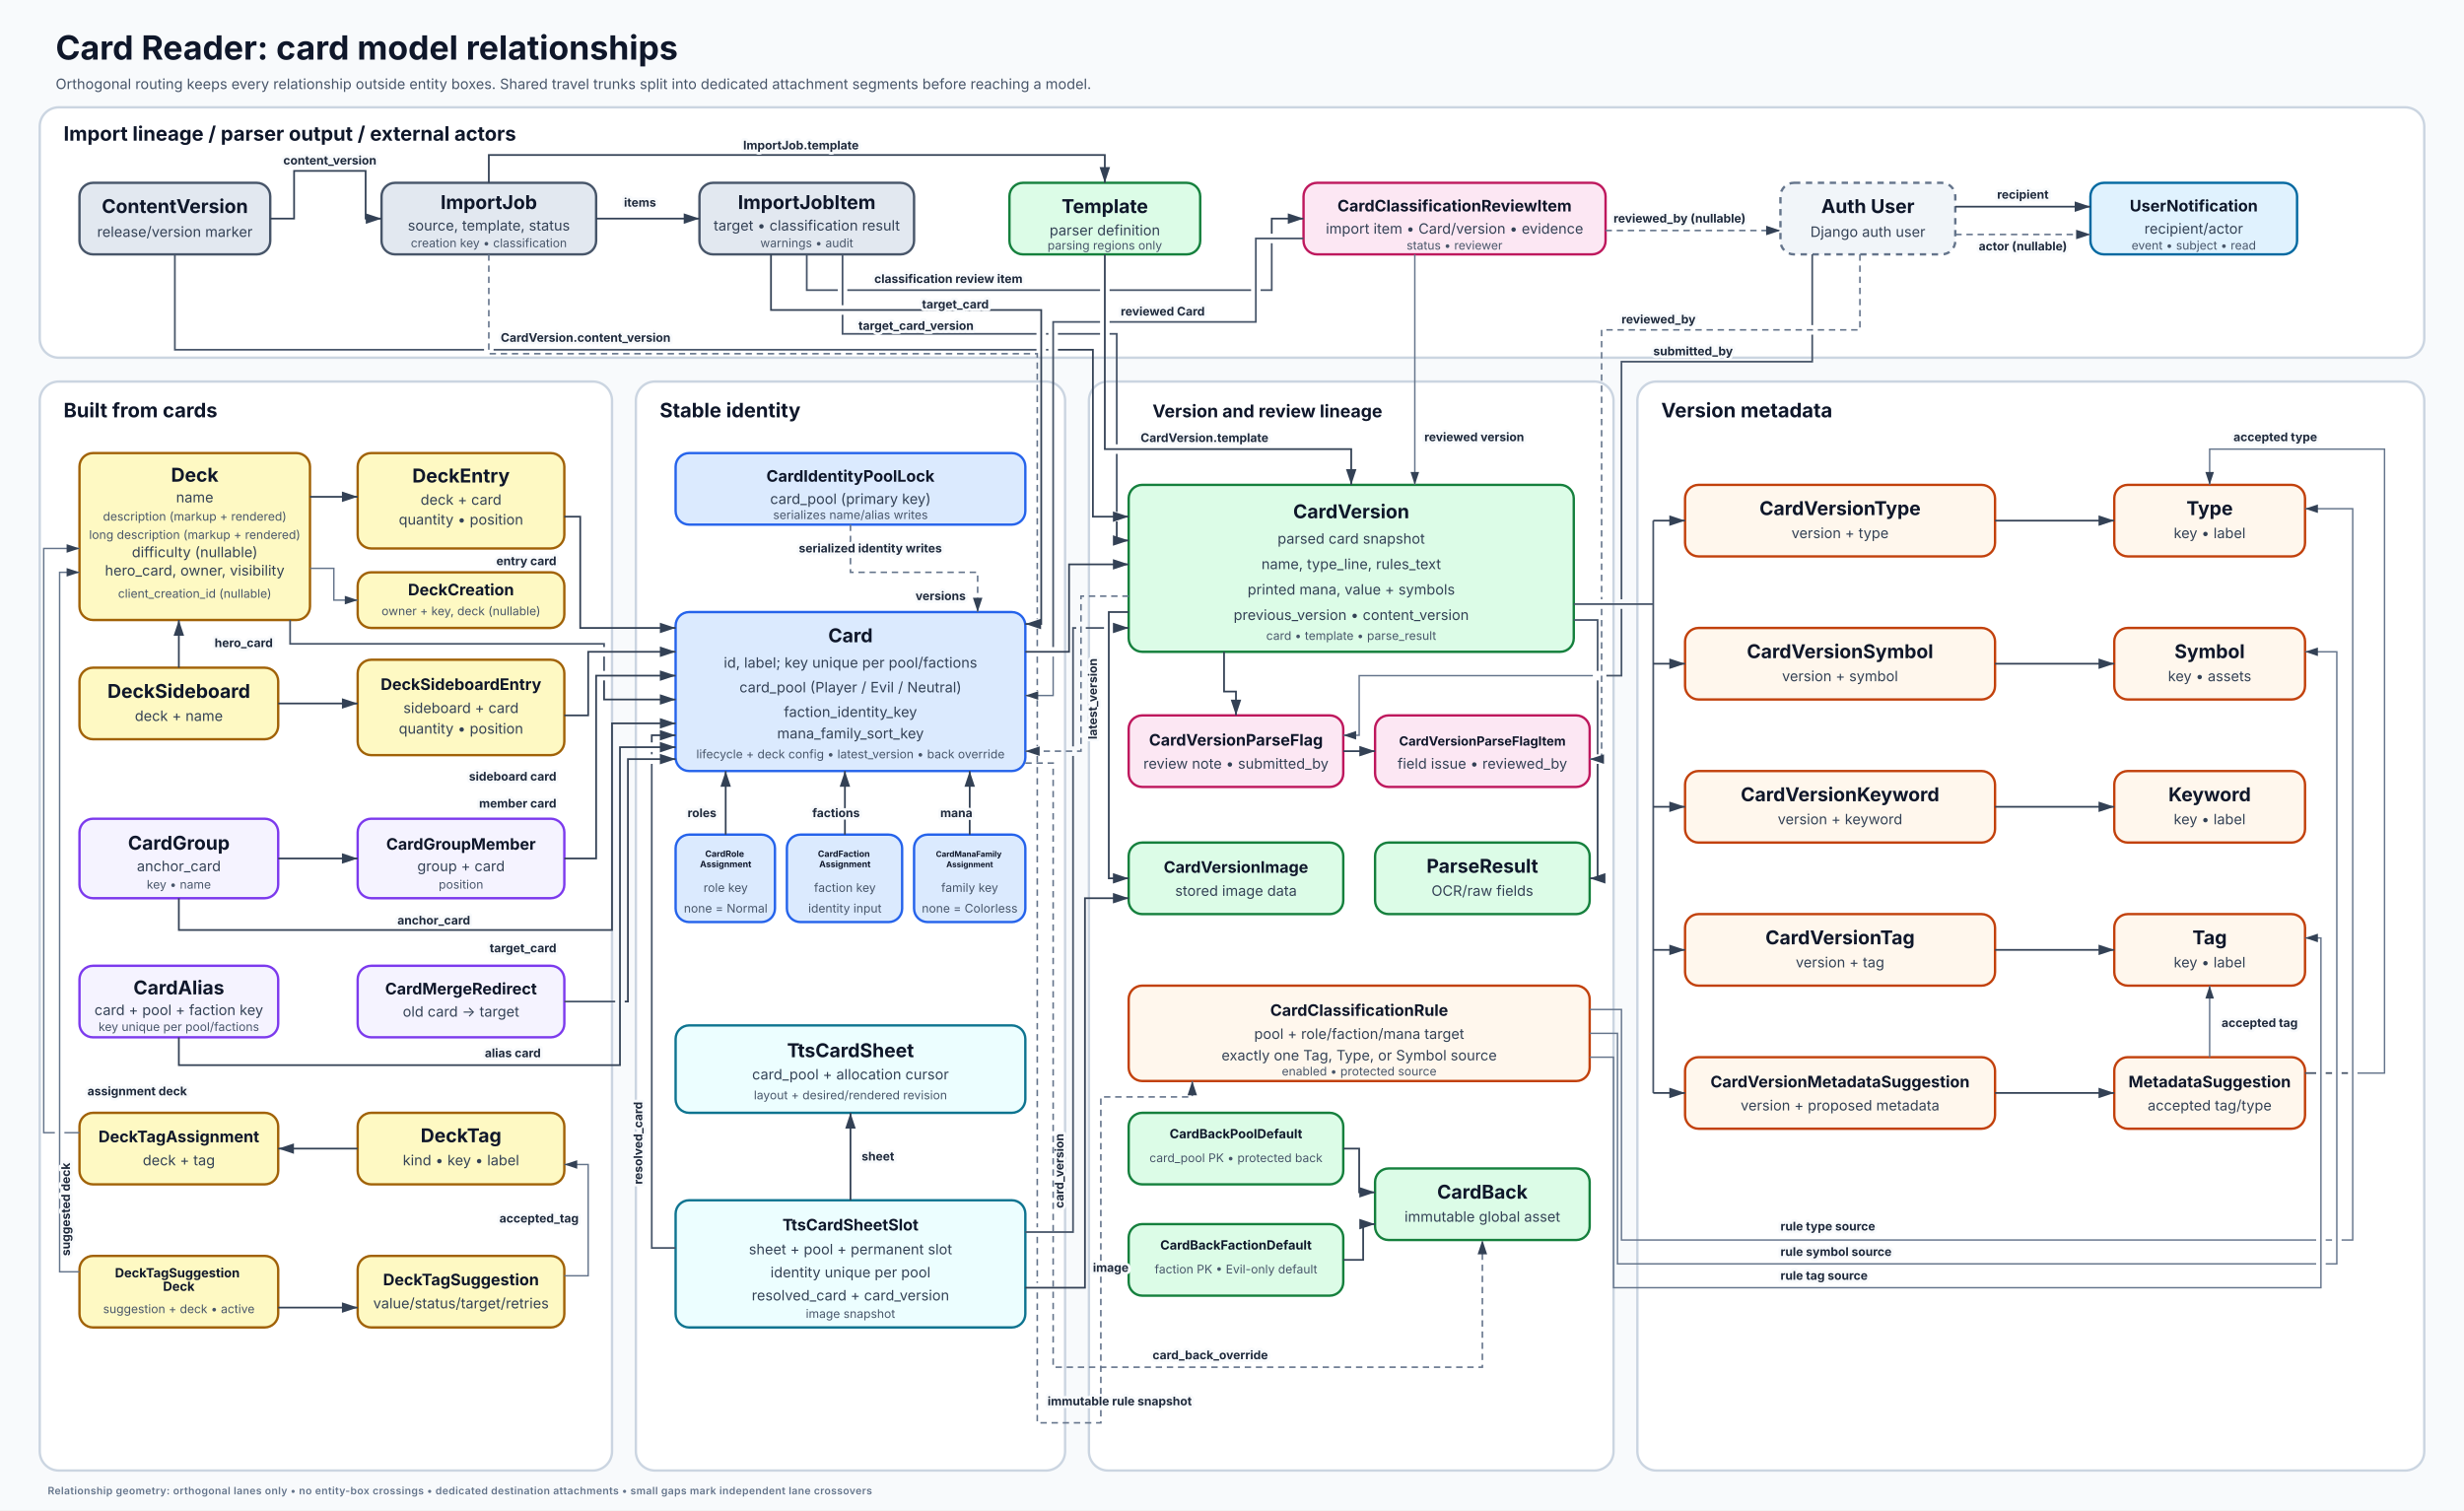
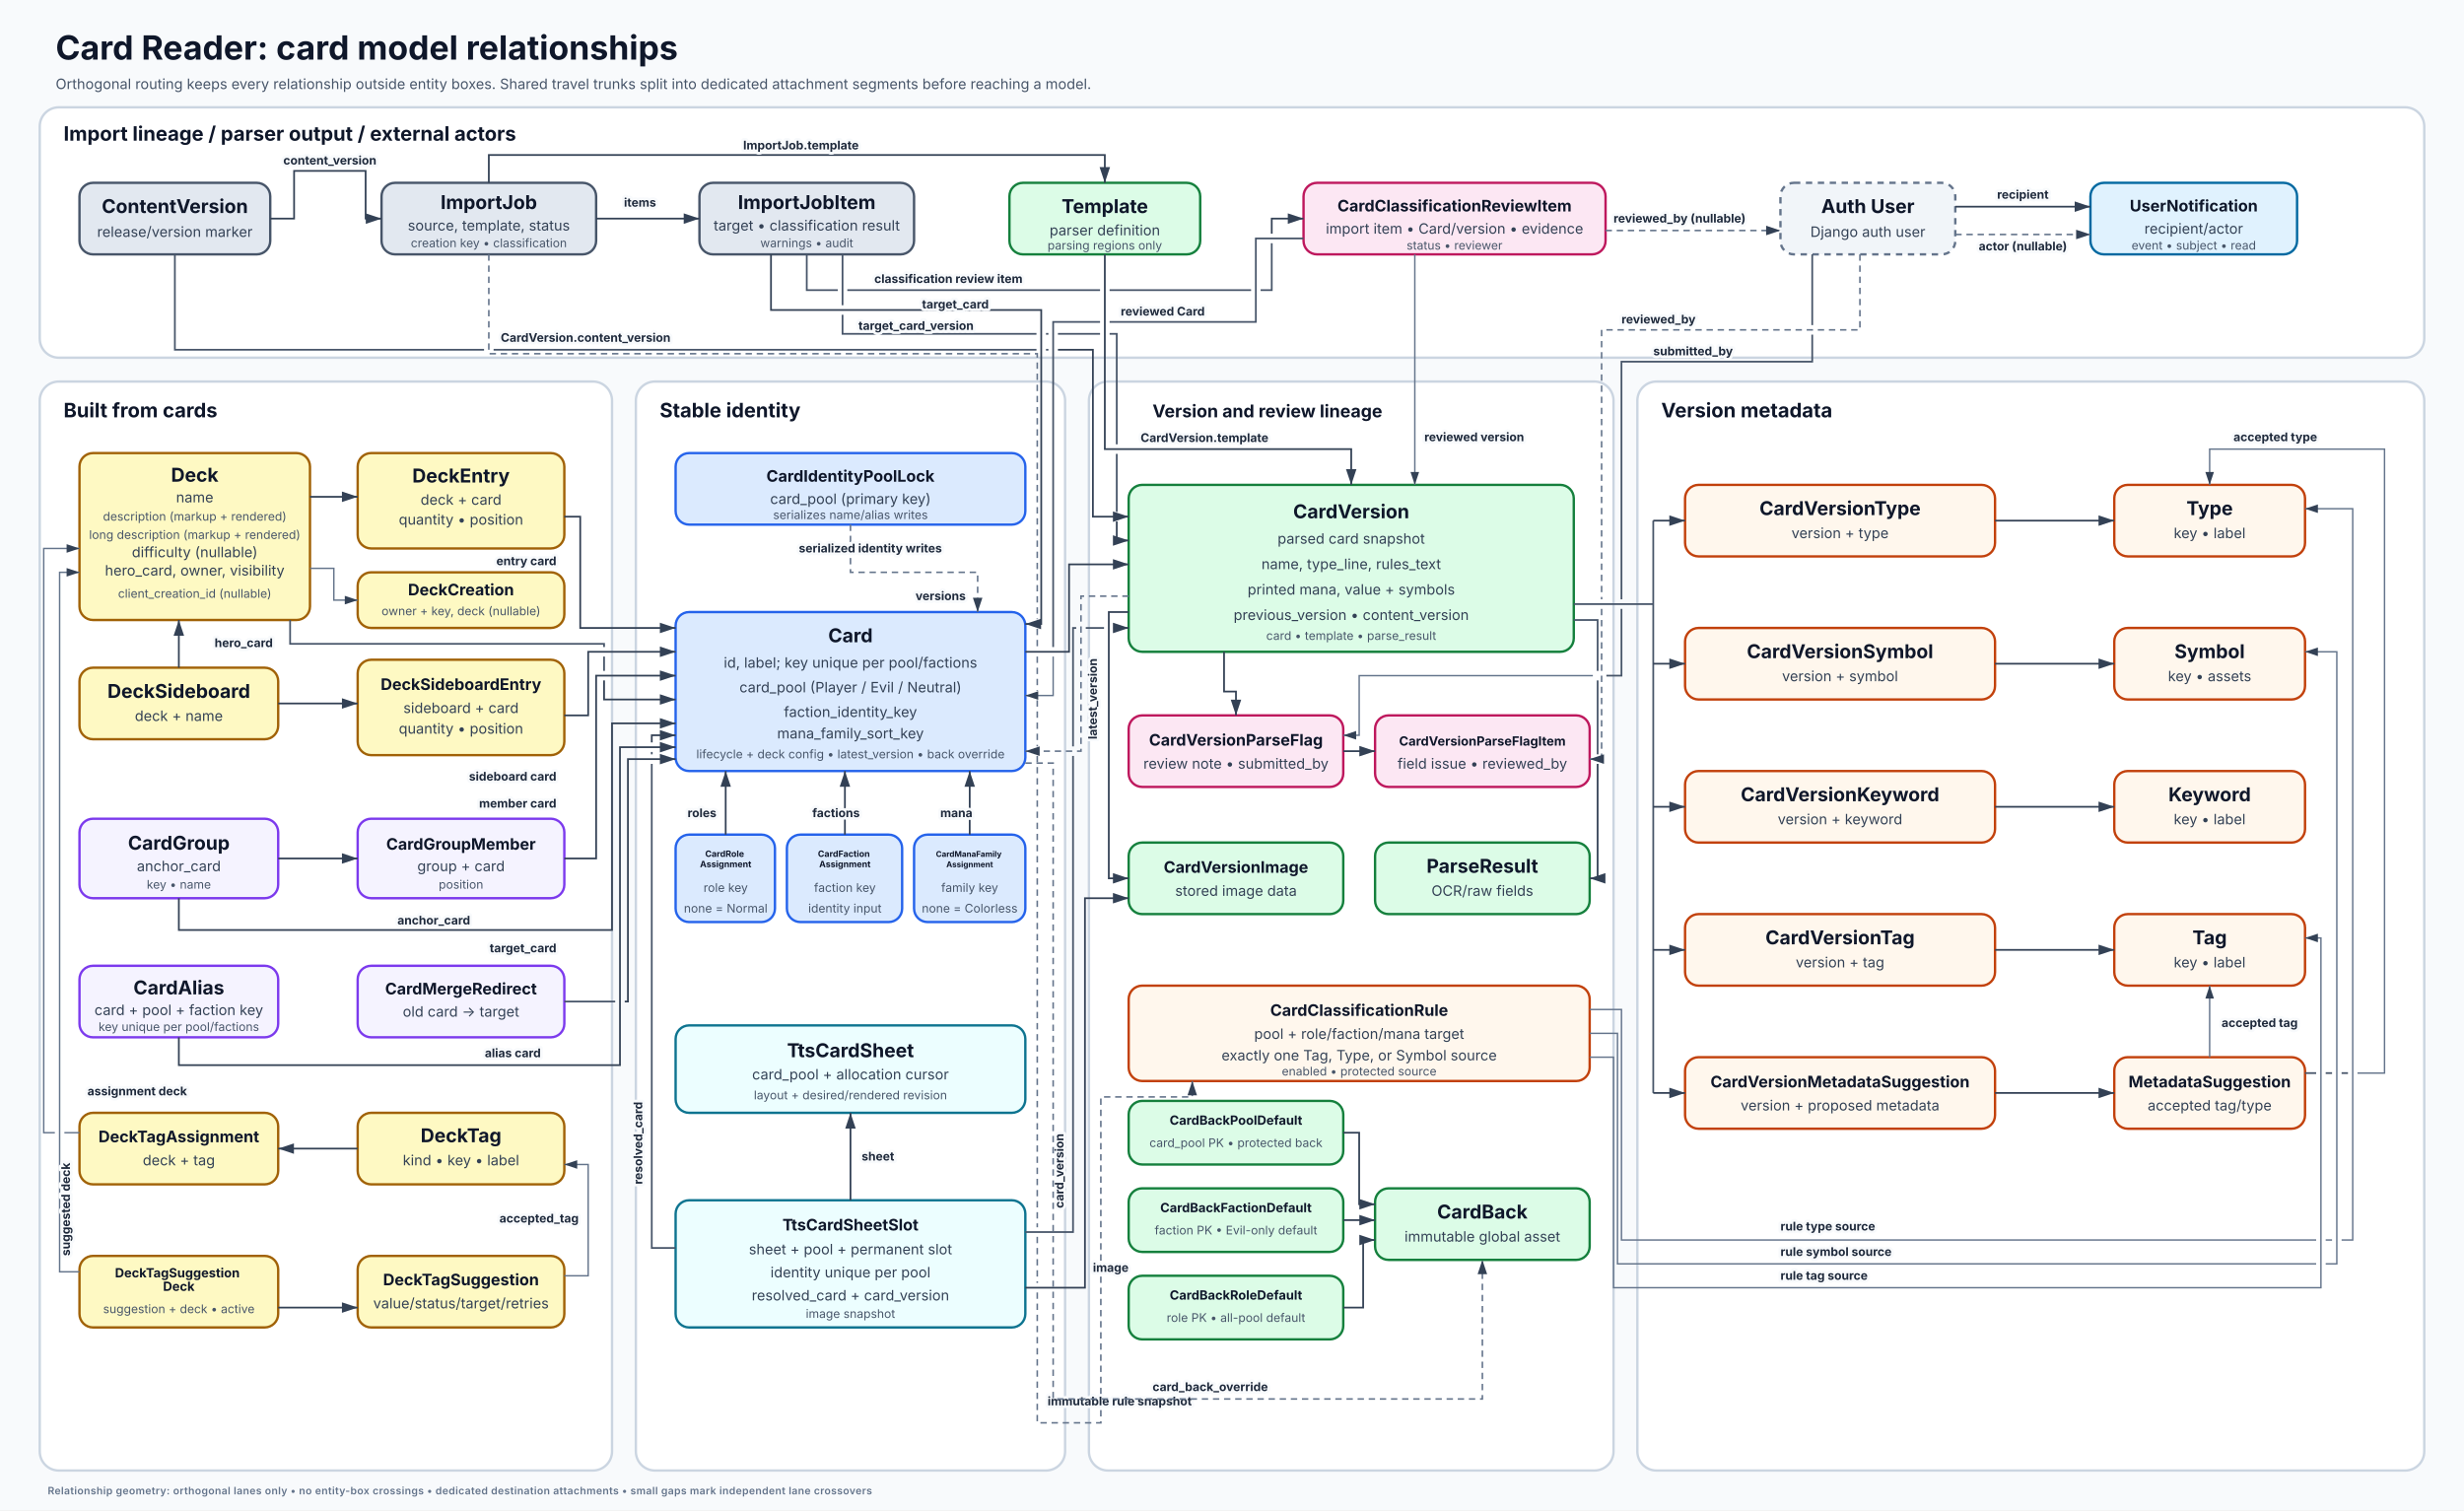
<svg xmlns="http://www.w3.org/2000/svg" width="3100" height="1900" viewBox="0 0 3100 1900" role="img" aria-labelledby="title desc">
  <defs>
    <marker id="arrow" markerWidth="10" markerHeight="10" refX="9" refY="3" orient="auto" markerUnits="strokeWidth">
      <path d="M0 0 L0 6 L9 3 Z" fill="#334155" />
    </marker>
    <style>
      .bg { fill: #f8fafc; }
      .band { fill: #ffffff; stroke: #cbd5e1; stroke-width: 3; rx: 24; }
      .band-title { font: 700 25px Inter, Arial, sans-serif; fill: #0f172a; }
      .band-title-tight { font: 700 22px Inter, Arial, sans-serif; fill: #0f172a; }
      .box { stroke-width: 3; rx: 17; }
      .card { fill: #dbeafe; stroke: #2563eb; }
      .left { fill: #fef9c3; stroke: #a16207; }
      .group { fill: #f5f3ff; stroke: #7c3aed; }
      .version { fill: #dcfce7; stroke: #15803d; }
      .meta { fill: #fff7ed; stroke: #c2410c; }
      .import { fill: #e2e8f0; stroke: #475569; }
      .review { fill: #fce7f3; stroke: #be185d; }
      .external { fill: #f1f5f9; stroke: #64748b; stroke-dasharray: 8 7; }
      .notify { fill: #e0f2fe; stroke: #0369a1; }
      .tts { fill: #ecfeff; stroke: #0e7490; }
      .title { font: 700 24px Inter, Arial, sans-serif; fill: #0f172a; text-anchor: middle; }
      .title-small { font: 700 20px Inter, Arial, sans-serif; fill: #0f172a; text-anchor: middle; }
      .title-tight { font: 700 16px Inter, Arial, sans-serif; fill: #0f172a; text-anchor: middle; }
      .model-name { font: 700 11px Inter, Arial, sans-serif; fill: #0f172a; text-anchor: middle; }
      .model-name-small { font: 700 10px Inter, Arial, sans-serif; fill: #0f172a; text-anchor: middle; }
      .field { font: 18px Inter, Arial, sans-serif; fill: #334155; text-anchor: middle; }
      .small { font: 15px Inter, Arial, sans-serif; fill: #475569; text-anchor: middle; }
      .line { stroke: #334155; stroke-width: 2.2; fill: none; stroke-linejoin: miter; marker-end: url(#arrow); }
      .thin { stroke: #64748b; stroke-width: 1.8; fill: none; stroke-linejoin: miter; marker-end: url(#arrow); }
      .thin-travel { stroke: #64748b; stroke-width: 1.8; fill: none; stroke-linejoin: miter; }
      .soft { stroke: #64748b; stroke-width: 2; fill: none; stroke-dasharray: 8 6; stroke-linejoin: miter; marker-end: url(#arrow); }
      .soft-travel { stroke: #64748b; stroke-width: 2; fill: none; stroke-dasharray: 8 6; stroke-linejoin: miter; }
      .bus { stroke: #475569; stroke-width: 2.2; fill: none; stroke-linejoin: miter; }
      .label { font: 700 15px Inter, Arial, sans-serif; fill: #1e293b; paint-order: stroke; stroke: #f8fafc; stroke-width: 7; stroke-linejoin: round; }
      .port-label { text-anchor: end; }
      .lane-note { font: 600 13px Inter, Arial, sans-serif; fill: #64748b; letter-spacing: .03em; }
    </style>
  </defs>
  <rect class="bg" width="3100" height="1900" />
  <text x="70" y="75" style="font: 700 42px Inter, Arial, sans-serif; fill: #0f172a;">Card Reader: card model relationships</text>
  <text x="70" y="112" style="font: 18px Inter, Arial, sans-serif; fill: #475569;">Orthogonal routing keeps every relationship outside entity boxes. Shared travel trunks split into dedicated attachment segments before reaching a model.</text>
  <rect class="band" x="50" y="135" width="3000" height="315" />
  <text class="band-title" x="80" y="177">Import lineage / parser output / external actors</text>
  <rect class="band" x="50" y="480" width="720" height="1370" />
  <text class="band-title" x="80" y="525">Built from cards</text>
  <rect class="band" x="800" y="480" width="540" height="1370" />
  <text class="band-title" x="830" y="525">Stable identity</text>
  <rect class="band" x="1370" y="480" width="660" height="1370" />
  <text class="band-title-tight" x="1450" y="525">Version and review lineage</text>
  <rect class="band" x="2060" y="480" width="990" height="1370" />
  <text class="band-title" x="2090" y="525">Version metadata</text>
  <rect class="box import" x="100" y="230" width="240" height="90" />
  <text class="title" x="220" y="268">ContentVersion</text>
  <text class="field" x="220" y="298">release/version marker</text>
  <rect class="box import" x="480" y="230" width="270" height="90" />
  <text class="title" x="615" y="263">ImportJob</text>
  <text class="field" x="615" y="290">source, template, status</text>
  <text class="small" x="615" y="311">creation key • classification</text>
  <rect class="box import" x="880" y="230" width="270" height="90" />
  <text class="title" x="1015" y="263">ImportJobItem</text>
  <text class="field" x="1015" y="290">target • classification result</text>
  <text class="small" x="1015" y="311">warnings • audit</text>
  <rect class="box version" x="1270" y="230" width="240" height="90" />
  <text class="title" x="1390" y="268">Template</text>
  <text class="field" x="1390" y="296">parser definition</text>
  <text class="small" x="1390" y="314">parsing regions only</text>
  <rect class="box review" x="1640" y="230" width="380" height="90" />
  <text class="title-small" x="1830" y="266">CardClassificationReviewItem</text>
  <text class="field" x="1830" y="294">import item • Card/version • evidence</text>
  <text class="small" x="1830" y="314">status • reviewer</text>
  <rect class="box external" x="2240" y="230" width="220" height="90" />
  <text class="title" x="2350" y="268">Auth User</text>
  <text class="field" x="2350" y="298">Django auth user</text>
  <rect class="box notify" x="2630" y="230" width="260" height="90" />
  <text class="title-small" x="2760" y="266">UserNotification</text>
  <text class="field" x="2760" y="294">recipient/actor</text>
  <text class="small" x="2760" y="314">event • subject • read</text>
  <rect class="box left" x="100" y="570" width="290" height="210" />
  <text class="title" x="245" y="606">Deck</text>
  <text class="field" x="245" y="632">name</text>
  <text class="small" x="245" y="655">description (markup + rendered)</text>
  <text class="small" x="245" y="678">long description (markup + rendered)</text>
  <text class="field" x="245" y="701">difficulty (nullable)</text>
  <text class="field" x="245" y="724">hero_card, owner, visibility</text>
  <text class="small" x="245" y="752">client_creation_id (nullable)</text>
  <rect class="box left" x="450" y="570" width="260" height="120" />
  <text class="title" x="580" y="607">DeckEntry</text>
  <text class="field" x="580" y="635">deck + card</text>
  <text class="field" x="580" y="660">quantity • position</text>
  <rect class="box left" x="450" y="720" width="260" height="70" />
  <text class="title-small" x="580" y="749">DeckCreation</text>
  <text class="small" x="580" y="774">owner + key, deck (nullable)</text>
  <rect class="box left" x="100" y="840" width="250" height="90" />
  <text class="title" x="225" y="878">DeckSideboard</text>
  <text class="field" x="225" y="907">deck + name</text>
  <rect class="box left" x="450" y="830" width="260" height="120" />
  <text class="title-small" x="580" y="868">DeckSideboardEntry</text>
  <text class="field" x="580" y="897">sideboard + card</text>
  <text class="field" x="580" y="923">quantity • position</text>
  <rect class="box group" x="100" y="1030" width="250" height="100" />
  <text class="title" x="225" y="1069">CardGroup</text>
  <text class="field" x="225" y="1096">anchor_card</text>
  <text class="small" x="225" y="1118">key • name</text>
  <rect class="box group" x="450" y="1030" width="260" height="100" />
  <text class="title-small" x="580" y="1069">CardGroupMember</text>
  <text class="field" x="580" y="1096">group + card</text>
  <text class="small" x="580" y="1118">position</text>
  <rect class="box group" x="100" y="1215" width="250" height="90" />
  <text class="title" x="225" y="1251">CardAlias</text>
  <text class="field" x="225" y="1277">card + pool + faction key</text>
  <text class="small" x="225" y="1297">key unique per pool/factions</text>
  <rect class="box group" x="450" y="1215" width="260" height="90" />
  <text class="title-small" x="580" y="1251">CardMergeRedirect</text>
  <text class="field" x="580" y="1279">old card → target</text>
  <rect class="box left" x="100" y="1400" width="250" height="90" />
  <text class="title-small" x="225" y="1437">DeckTagAssignment</text>
  <text class="field" x="225" y="1466">deck + tag</text>
  <rect class="box left" x="450" y="1400" width="260" height="90" />
  <text class="title" x="580" y="1437">DeckTag</text>
  <text class="field" x="580" y="1466">kind • key • label</text>
  <rect class="box left" x="100" y="1580" width="250" height="90" />
  <text class="title-tight" x="225" y="1607">
    <tspan x="225">DeckTagSuggestion</tspan>
    <tspan x="225" dy="17">Deck</tspan>
  </text>
  <text class="small" x="225" y="1652">suggestion + deck • active</text>
  <rect class="box left" x="450" y="1580" width="260" height="90" />
  <text class="title-small" x="580" y="1617">DeckTagSuggestion</text>
  <text class="field" x="580" y="1646">value/status/target/retries</text>
  <rect class="box card" x="850" y="570" width="440" height="90" />
  <text class="title-small" x="1070" y="606">CardIdentityPoolLock</text>
  <text class="field" x="1070" y="634">card_pool (primary key)</text>
  <text class="small" x="1070" y="653">serializes name/alias writes</text>
  <rect class="box card" x="850" y="770" width="440" height="200" />
  <text class="title" x="1070" y="808">Card</text>
  <text class="field" x="1070" y="840">id, label; key unique per pool/factions</text>
  <text class="field" x="1070" y="871">card_pool (Player / Evil / Neutral)</text>
  <text class="field" x="1070" y="902">faction_identity_key</text>
  <text class="field" x="1070" y="929">mana_family_sort_key</text>
  <text class="small" x="1070" y="954">lifecycle + deck config • latest_version • back override</text>
  <rect class="box card" x="850" y="1050" width="125" height="110" />
  <text class="model-name" x="913" y="1078">
    <tspan x="913">CardRole</tspan>
    <tspan x="913" dy="13">Assignment</tspan>
  </text>
  <text class="small" x="913" y="1122">role key</text>
  <text class="small" x="913" y="1148">none = Normal</text>
  <rect class="box card" x="990" y="1050" width="145" height="110" />
  <text class="model-name" x="1063" y="1078">
    <tspan x="1063">CardFaction</tspan>
    <tspan x="1063" dy="13">Assignment</tspan>
  </text>
  <text class="small" x="1063" y="1122">faction key</text>
  <text class="small" x="1063" y="1148">identity input</text>
  <rect class="box card" x="1150" y="1050" width="140" height="110" />
  <text class="model-name-small" x="1220" y="1078">
    <tspan x="1220">CardManaFamily</tspan>
    <tspan x="1220" dy="13">Assignment</tspan>
  </text>
  <text class="small" x="1220" y="1122">family key</text>
  <text class="small" x="1220" y="1148">none = Colorless</text>
  <rect class="box tts" x="850" y="1290" width="440" height="110" />
  <text class="title" x="1070" y="1330">TtsCardSheet</text>
  <text class="field" x="1070" y="1358">card_pool + allocation cursor</text>
  <text class="small" x="1070" y="1383">layout + desired/rendered revision</text>
  <rect class="box tts" x="850" y="1510" width="440" height="160" />
  <text class="title-small" x="1070" y="1548">TtsCardSheetSlot</text>
  <text class="field" x="1070" y="1578">sheet + pool + permanent slot</text>
  <text class="field" x="1070" y="1607">identity unique per pool</text>
  <text class="field" x="1070" y="1636">resolved_card + card_version</text>
  <text class="small" x="1070" y="1658">image snapshot</text>
  <rect class="box version" x="1420" y="610" width="560" height="210" />
  <text class="title" x="1700" y="652">CardVersion</text>
  <text class="field" x="1700" y="684">parsed card snapshot</text>
  <text class="field" x="1700" y="716">name, type_line, rules_text</text>
  <text class="field" x="1700" y="748">printed mana, value + symbols</text>
  <text class="field" x="1700" y="780">previous_version • content_version</text>
  <text class="small" x="1700" y="805">card • template • parse_result</text>
  <rect class="box review" x="1420" y="900" width="270" height="90" />
  <text class="title-small" x="1555" y="938">CardVersionParseFlag</text>
  <text class="field" x="1555" y="967">review note • submitted_by</text>
  <rect class="box review" x="1730" y="900" width="270" height="90" />
  <text class="title-tight" x="1865" y="938">CardVersionParseFlagItem</text>
  <text class="field" x="1865" y="967">field issue • reviewed_by</text>
  <rect class="box version" x="1420" y="1060" width="270" height="90" />
  <text class="title-small" x="1555" y="1098">CardVersionImage</text>
  <text class="field" x="1555" y="1127">stored image data</text>
  <rect class="box version" x="1730" y="1060" width="270" height="90" />
  <text class="title" x="1865" y="1098">ParseResult</text>
  <text class="field" x="1865" y="1127">OCR/raw fields</text>
  <rect class="box meta" x="1420" y="1240" width="580" height="120" />
  <text class="title-small" x="1710" y="1278">CardClassificationRule</text>
  <text class="field" x="1710" y="1307">pool + role/faction/mana target</text>
  <text class="field" x="1710" y="1334">exactly one Tag, Type, or Symbol source</text>
  <text class="small" x="1710" y="1353">enabled • protected source</text>
-   <rect class="box version" x="1420" y="1400" width="270" height="90" />
-   <text class="title-tight" x="1555" y="1432">CardBackPoolDefault</text>
-   <text class="small" x="1555" y="1462">card_pool PK • protected back</text>
-   <rect class="box version" x="1420" y="1540" width="270" height="90" />
-   <text class="title-tight" x="1555" y="1572">CardBackFactionDefault</text>
-   <text class="small" x="1555" y="1602">faction PK • Evil-only default</text>
-   <rect class="box version" x="1730" y="1470" width="270" height="90" />
-   <text class="title" x="1865" y="1508">CardBack</text>
-   <text class="field" x="1865" y="1537">immutable global asset</text>
+   <rect class="box version" x="1420" y="1385" width="270" height="80" />
+   <text class="title-tight" x="1555" y="1415">CardBackPoolDefault</text>
+   <text class="small" x="1555" y="1443">card_pool PK • protected back</text>
+   <rect class="box version" x="1420" y="1495" width="270" height="80" />
+   <text class="title-tight" x="1555" y="1525">CardBackFactionDefault</text>
+   <text class="small" x="1555" y="1553">faction PK • Evil-only default</text>
+   <rect class="box version" x="1420" y="1605" width="270" height="80" />
+   <text class="title-tight" x="1555" y="1635">CardBackRoleDefault</text>
+   <text class="small" x="1555" y="1663">role PK • all-pool default</text>
+   <rect class="box version" x="1730" y="1495" width="270" height="90" />
+   <text class="title" x="1865" y="1533">CardBack</text>
+   <text class="field" x="1865" y="1562">immutable global asset</text>
  <rect class="box meta" x="2120" y="610" width="390" height="90" />
  <text class="title" x="2315" y="648">CardVersionType</text>
  <text class="field" x="2315" y="677">version + type</text>
  <rect class="box meta" x="2660" y="610" width="240" height="90" />
  <text class="title" x="2780" y="648">Type</text>
  <text class="field" x="2780" y="677">key • label</text>
  <rect class="box meta" x="2120" y="790" width="390" height="90" />
  <text class="title" x="2315" y="828">CardVersionSymbol</text>
  <text class="field" x="2315" y="857">version + symbol</text>
  <rect class="box meta" x="2660" y="790" width="240" height="90" />
  <text class="title" x="2780" y="828">Symbol</text>
  <text class="field" x="2780" y="857">key • assets</text>
  <rect class="box meta" x="2120" y="970" width="390" height="90" />
  <text class="title" x="2315" y="1008">CardVersionKeyword</text>
  <text class="field" x="2315" y="1037">version + keyword</text>
  <rect class="box meta" x="2660" y="970" width="240" height="90" />
  <text class="title" x="2780" y="1008">Keyword</text>
  <text class="field" x="2780" y="1037">key • label</text>
  <rect class="box meta" x="2120" y="1150" width="390" height="90" />
  <text class="title" x="2315" y="1188">CardVersionTag</text>
  <text class="field" x="2315" y="1217">version + tag</text>
  <rect class="box meta" x="2660" y="1150" width="240" height="90" />
  <text class="title" x="2780" y="1188">Tag</text>
  <text class="field" x="2780" y="1217">key • label</text>
  <rect class="box meta" x="2120" y="1330" width="390" height="90" />
  <text class="title-small" x="2315" y="1368">CardVersionMetadataSuggestion</text>
  <text class="field" x="2315" y="1397">version + proposed metadata</text>
  <rect class="box meta" x="2660" y="1330" width="240" height="90" />
  <text class="title-small" x="2780" y="1368">MetadataSuggestion</text>
  <text class="field" x="2780" y="1397">accepted tag/type</text>
  <path class="line" d="M340 275 L370 275 L370 215 L460 215 L460 275 L480 275" />
  <text class="label" x="415" y="207" text-anchor="middle">content_version</text>
  <path class="line" d="M750 275 L880 275" />
  <text class="label" x="785" y="260">items</text>
  <path class="line" d="M615 230 L615 195 L1390 195 L1390 230" />
  <text class="label" x="935" y="188">ImportJob.template</text>
  <path class="bus" d="M1015 320 L1015 365 L1054 365" />
  <path class="bus" d="M1066 365 L1384 365" />
  <path class="bus" d="M1396 365 L1574 365" />
  <path class="bus" d="M1586 365 L1600 365 L1600 306" />
  <path class="line" d="M1600 294 L1600 275 L1640 275" />
  <text class="label" x="1100" y="356">classification review item</text>
  <path class="soft" d="M2020 290 L2240 290" />
  <text class="label" x="2030" y="280">reviewed_by (nullable)</text>
  <path class="line" d="M2460 260 L2630 260" />
  <text class="label" x="2545" y="250" text-anchor="middle">recipient</text>
  <path class="soft" d="M2460 295 L2630 295" />
  <text class="label" x="2545" y="315" text-anchor="middle">actor (nullable)</text>
  <path class="bus" d="M220 320 L220 440 L609 440" />
  <path class="bus" d="M621 440 L1304 440" />
  <path class="bus" d="M1316 440 L1319 440" />
  <path class="line" d="M1331 440 L1375 440 L1375 650 L1420 650" />
  <text class="label" x="630" y="430">CardVersion.content_version</text>
  <path class="bus" d="M1060 320 L1060 384" />
  <path class="bus" d="M1060 396 L1060 420 L1304 420" />
  <path class="bus" d="M1316 420 L1319 420" />
  <path class="bus" d="M1331 420 L1384 420" />
  <path class="bus" d="M1396 420 L1405 420 L1405 559" />
  <path class="bus" d="M1405 571 L1405 644" />
  <path class="line" d="M1405 656 L1405 680 L1420 680" />
  <text class="label" x="1080" y="415">target_card_version</text>
  <path class="line" d="M970 320 L970 390 L1310 390 L1310 785 L1290 785" />
  <text class="label" x="1160" y="388">target_card</text>
  <path class="line" d="M1390 320 L1390 565 L1700 565 L1700 610" />
  <text class="label" x="1435" y="556">CardVersion.template</text>
  <path class="thin" d="M1780 320 L1780 610" />
  <text class="label" x="1792" y="555">reviewed version</text>
  <path class="bus" d="M1640 300 L1580 300 L1580 405 L1396 405" />
  <path class="bus" d="M1384 405 L1325 405 L1325 814" />
  <path class="thin" d="M1325 826 L1325 875 L1290 875" />
  <text class="label" x="1410" y="397">reviewed Card</text>
  <path class="bus" d="M2280 320 L2280 409" />
  <path class="bus" d="M2280 421 L2280 455 L2040 455 L2040 754" />
  <path class="bus" d="M2040 766 L2040 850 L2021 850" />
  <path class="thin" d="M2004 850 L1710 850 L1710 925 L1690 925" />
  <text class="label" x="2080" y="447">submitted_by</text>
  <path class="soft-travel" d="M2340 320 L2340 415 L2015 415 L2015 754" />
  <path class="soft" d="M2015 766 L2015 955 L2000 955" />
  <text class="label" x="2040" y="407">reviewed_by</text>
  <path class="soft-travel" d="M615 320 L615 445 L1305 445 L1305 779" />
  <path class="soft-travel" d="M1305 791 L1305 814" />
  <path class="soft-travel" d="M1305 826 L1305 869" />
  <path class="soft-travel" d="M1305 881 L1305 939" />
  <path class="soft-travel" d="M1305 951 L1305 1544" />
  <path class="soft-travel" d="M1305 1556 L1305 1614" />
  <path class="soft" d="M1305 1626 L1305 1790 L1385 1790 L1385 1380 L1500 1380 L1500 1360" />
  <text class="label" x="1318" y="1768">immutable rule snapshot</text>
  <path class="line" d="M390 625 L450 625" />
  <path class="thin" d="M390 715 L420 715 L420 755 L450 755" />
  <path class="line" d="M225 840 L225 780" />
  <path class="line" d="M350 885 L450 885" />
  <path class="line" d="M350 1080 L450 1080" />
  <path class="line" d="M450 1445 L350 1445" />
  <path class="line" d="M350 1645 L450 1645" />
  <path class="thin-travel" d="M100 1425 L81 1425" />
  <path class="thin" d="M69 1425 L55 1425 L55 690 L100 690" />
  <text class="label" x="110" y="1378">assignment deck</text>
  <path class="thin" d="M100 1600 L75 1600 L75 720 L100 720" />
  <text class="label" x="88" y="1580" transform="rotate(-90 88 1580)">suggested deck</text>
  <path class="thin" d="M710 1605 L740 1605 L740 1465 L710 1465" />
  <text class="label" x="728" y="1538" text-anchor="end">accepted_tag</text>
  <path class="line" d="M710 650 L730 650 L730 790 L850 790" />
  <text class="label" x="700" y="711" text-anchor="end">entry card</text>
  <path class="line" d="M710 900 L740 900 L740 820 L850 820" />
  <text class="label" x="700" y="982" text-anchor="end">sideboard card</text>
  <path class="line" d="M710 1080 L750 1080 L750 850 L850 850" />
  <text class="label" x="700" y="1016" text-anchor="end">member card</text>
  <path class="bus" d="M365 780 L365 810 L760 810 L760 814" />
  <path class="bus" d="M760 826 L760 844" />
  <path class="line" d="M760 856 L760 880 L850 880" />
  <text class="label" x="270" y="814">hero_card</text>
  <path class="line" d="M225 1130 L225 1170 L770 1170 L770 910 L850 910" />
  <text class="label" x="500" y="1163">anchor_card</text>
  <path class="line" d="M225 1305 L225 1340 L780 1340 L780 940 L850 940" />
  <text class="label" x="610" y="1330">alias card</text>
  <path class="bus" d="M710 1260 L774 1260" />
  <path class="line" d="M786 1260 L790 1260 L790 955 L850 955" />
  <text class="label" x="700" y="1198" text-anchor="end">target_card</text>
  <path class="soft" d="M1070 660 L1070 720 L1230 720 L1230 770" />
  <text class="label" x="1095" y="695" text-anchor="middle">serialized identity writes</text>
  <path class="line" d="M913 1050 L913 970" />
  <text class="label" x="865" y="1028">roles</text>
  <path class="line" d="M1063 1050 L1063 970" />
  <text class="label" x="1022" y="1028">factions</text>
  <path class="line" d="M1220 1050 L1220 970" />
  <text class="label" x="1183" y="1028">mana</text>
  <path class="line" d="M1070 1510 L1070 1400" />
  <text class="label" x="1084" y="1460">sheet</text>
  <path class="bus" d="M850 1570 L820 1570 L820 961" />
  <path class="bus" d="M820 949 L820 946" />
  <path class="line" d="M820 934 L820 925 L850 925" />
  <text class="label" x="808" y="1490" transform="rotate(-90 808 1490)">resolved_card</text>
  <path class="bus" d="M1290 1550 L1350 1550 L1350 951" />
  <path class="bus" d="M1350 939 L1350 790 L1354 790" />
  <path class="bus" d="M1366 790 L1389 790" />
  <path class="line" d="M1401 790 L1420 790" />
  <text class="label" x="1338" y="1520" transform="rotate(-90 1338 1520)">card_version</text>
  <path class="line" d="M1290 1620 L1365 1620 L1365 1130 L1420 1130" />
  <text class="label" x="1375" y="1600">image</text>
  <path class="line" d="M1290 820 L1345 820 L1345 710 L1420 710" />
  <text class="label" x="1215" y="755" text-anchor="end">versions</text>
  <path class="soft" d="M1420 750 L1360 750 L1360 945 L1290 945" />
  <text class="label" x="1380" y="930" transform="rotate(-90 1380 930)">latest_version</text>
-   <path class="line" d="M1690 1445 L1710 1445 L1710 1500 L1730 1500" />
-   <path class="line" d="M1690 1585 L1715 1585 L1715 1540 L1730 1540" />
-   <path class="soft" d="M1290 960 L1325 960 L1325 1720 L1865 1720 L1865 1560" />
-   <text class="label" x="1450" y="1710">card_back_override</text>
+   <path class="line" d="M1690 1425 L1710 1425 L1710 1515 L1730 1515" />
+   <path class="line" d="M1690 1535 L1730 1535" />
+   <path class="line" d="M1690 1645 L1715 1645 L1715 1560 L1730 1560" />
+   <path class="soft" d="M1290 960 L1325 960 L1325 1760 L1865 1760 L1865 1585" />
+   <text class="label" x="1450" y="1750">card_back_override</text>
  <path class="line" d="M1540 820 L1540 870 L1555 870 L1555 900" />
  <path class="line" d="M1690 945 L1730 945" />
  <path class="line" d="M1420 770 L1395 770 L1395 1105 L1420 1105" />
  <path class="bus" d="M1980 780 L2010 780 L2010 844" />
  <path class="bus" d="M2010 856 L2010 949" />
  <path class="line" d="M2010 961 L2010 1105 L2000 1105" />
  <path class="bus" d="M1980 760 L2080 760" />
  <path class="bus" d="M2080 655 L2080 1375" />
  <path class="line" d="M2080 655 L2120 655" />
  <path class="line" d="M2080 835 L2120 835" />
  <path class="line" d="M2080 1015 L2120 1015" />
  <path class="line" d="M2080 1195 L2120 1195" />
  <path class="line" d="M2080 1375 L2120 1375" />
  <path class="line" d="M2510 655 L2660 655" />
  <path class="line" d="M2510 835 L2660 835" />
  <path class="line" d="M2510 1015 L2660 1015" />
  <path class="line" d="M2510 1195 L2660 1195" />
  <path class="line" d="M2510 1375 L2660 1375" />
  <path class="thin-travel" d="M2000 1270 L2040 1270 L2040 1560 L2914 1560" />
  <path class="thin-travel" d="M2926 1560 L2934 1560" />
  <path class="thin" d="M2946 1560 L2960 1560 L2960 640 L2900 640" />
  <text class="label" x="2240" y="1548">rule type source</text>
  <path class="thin-travel" d="M2000 1300 L2035 1300 L2035 1590 L2914 1590" />
  <path class="thin" d="M2926 1590 L2940 1590 L2940 820 L2900 820" />
  <text class="label" x="2240" y="1580">rule symbol source</text>
  <path class="thin" d="M2000 1330 L2030 1330 L2030 1620 L2920 1620 L2920 1180 L2900 1180" />
  <text class="label" x="2240" y="1610">rule tag source</text>
  <path class="bus" d="M2900 1350 L2914 1350" />
  <path class="bus" d="M2926 1350 L2934 1350" />
  <path class="bus" d="M2946 1350 L2954 1350" />
  <path class="thin" d="M2966 1350 L3000 1350 L3000 565 L2780 565 L2780 610" />
  <text class="label" x="2810" y="555">accepted type</text>
  <path class="thin" d="M2780 1330 L2780 1240" />
  <text class="label" x="2795" y="1292">accepted tag</text>
  <text class="lane-note" x="60" y="1880">Relationship geometry: orthogonal lanes only • no entity-box crossings • dedicated destination attachments • small gaps mark independent lane crossovers</text>
</svg>
